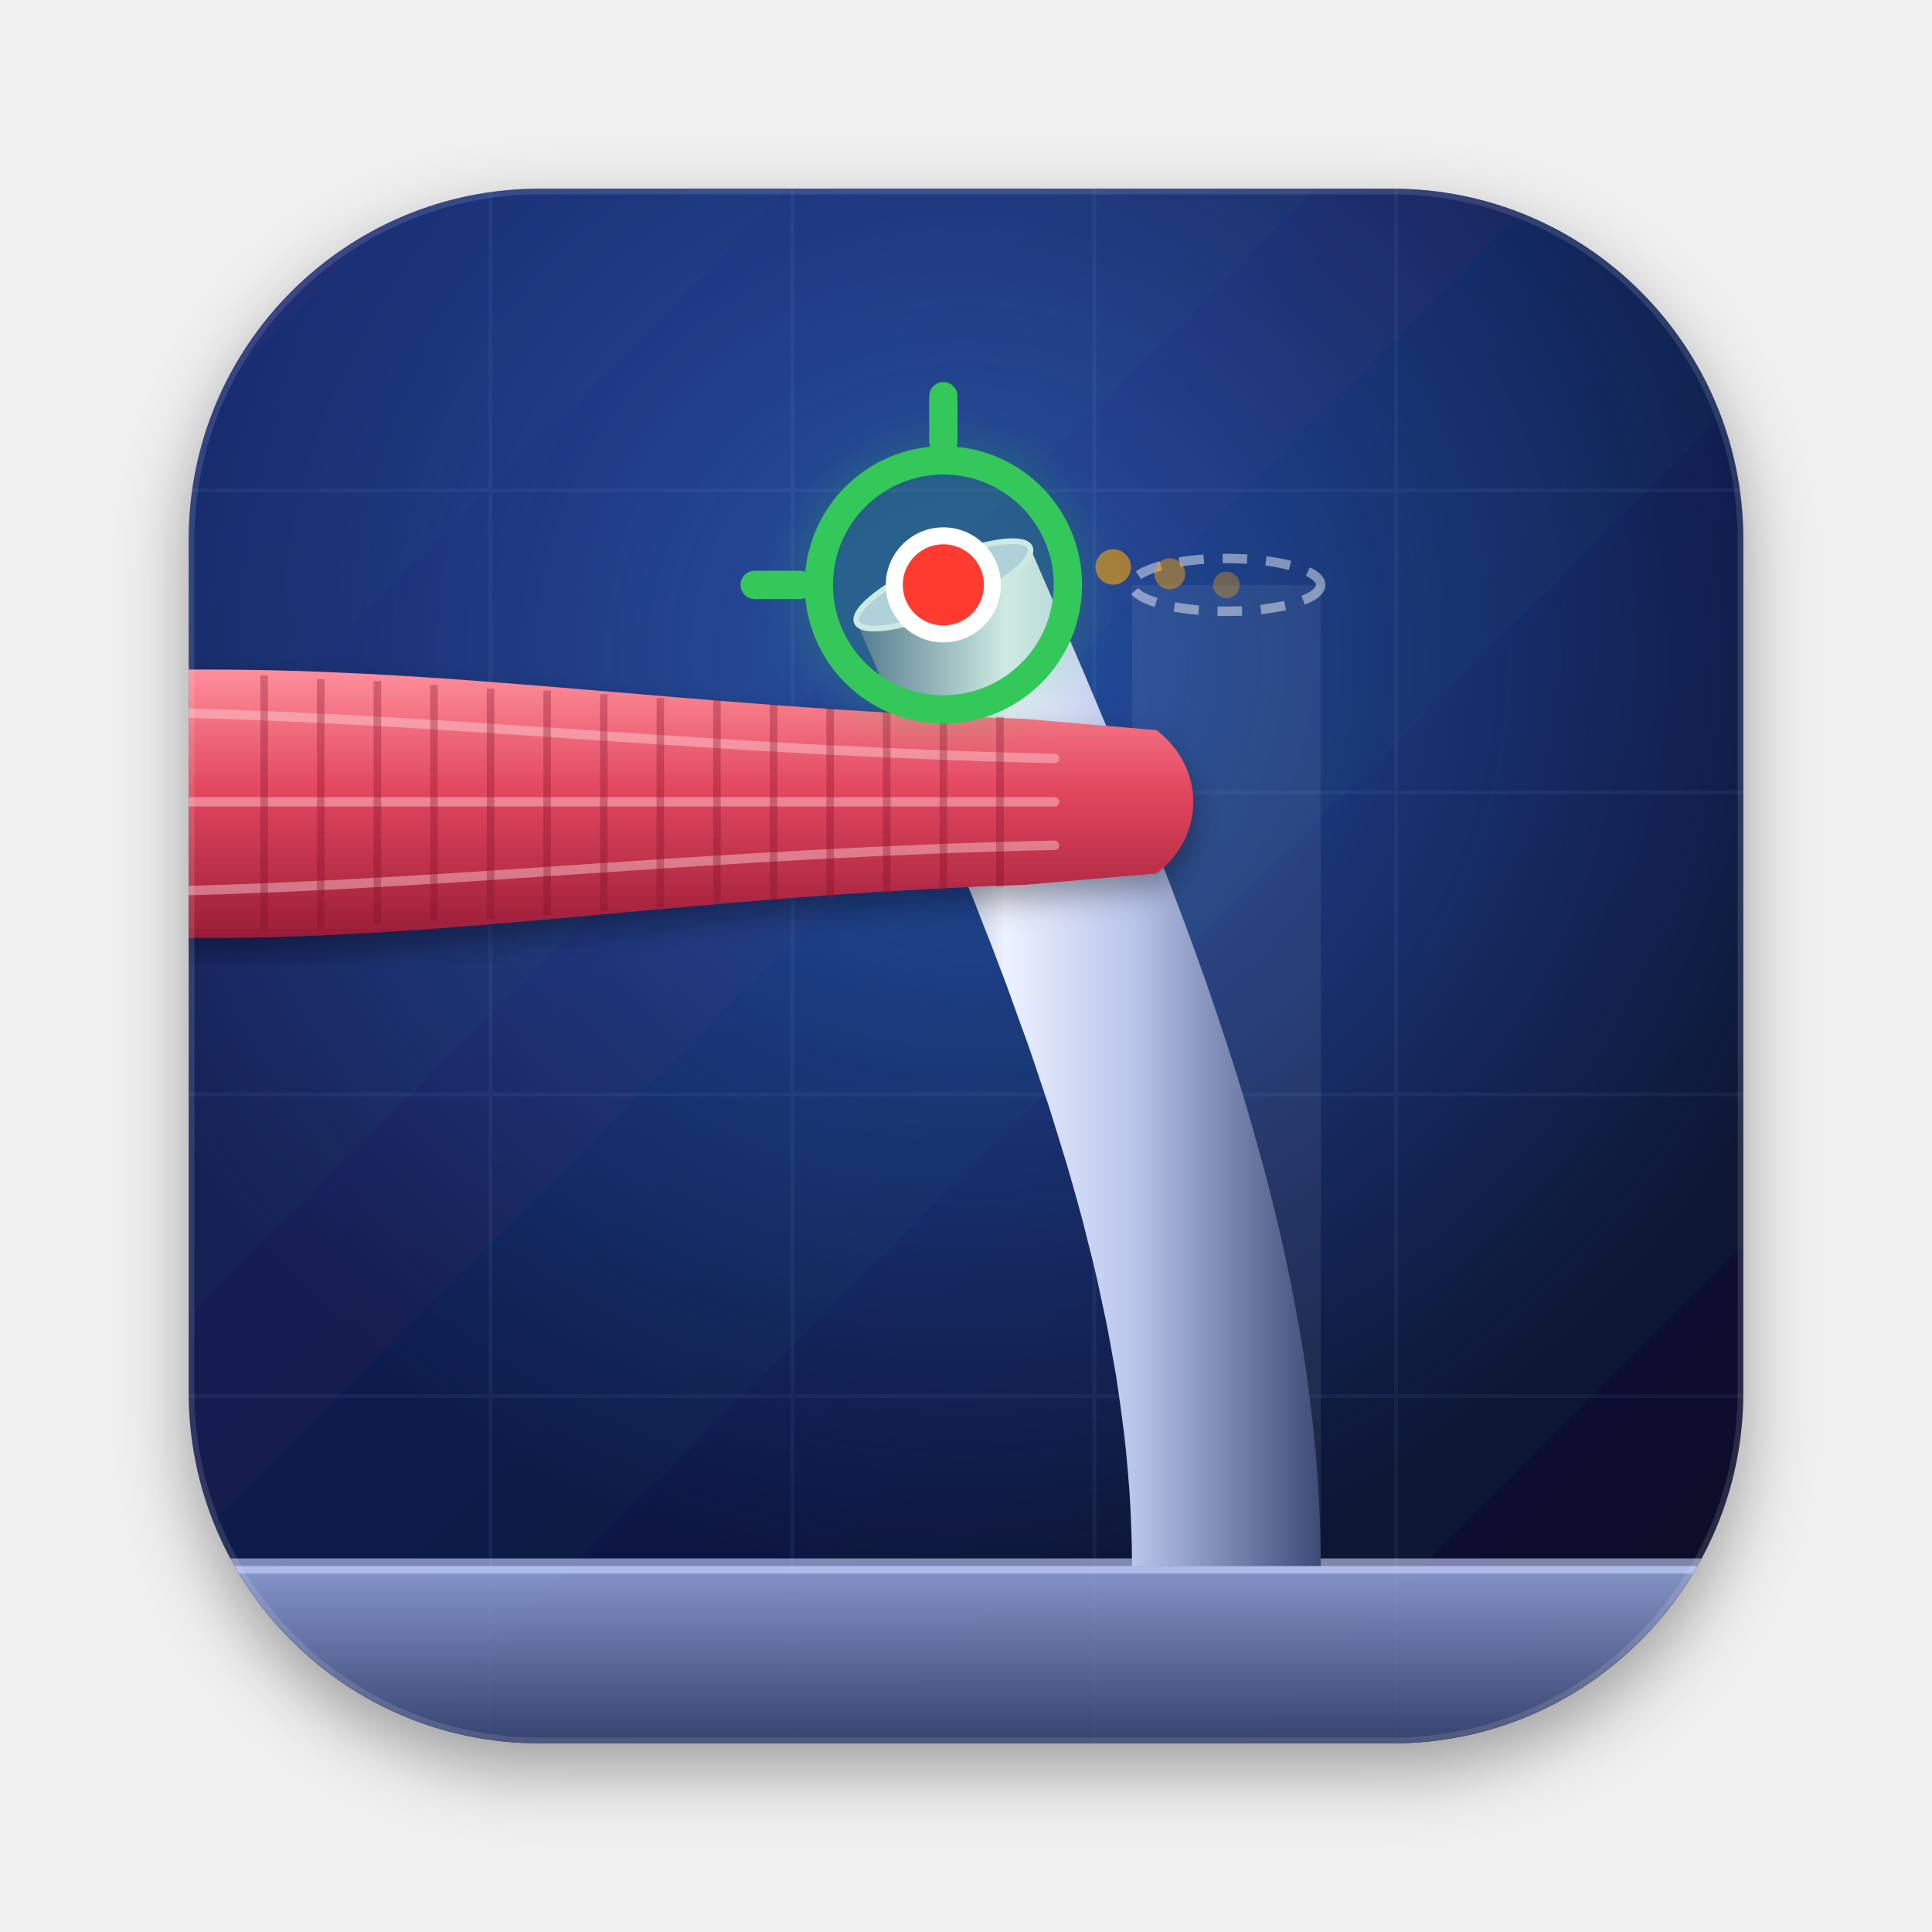
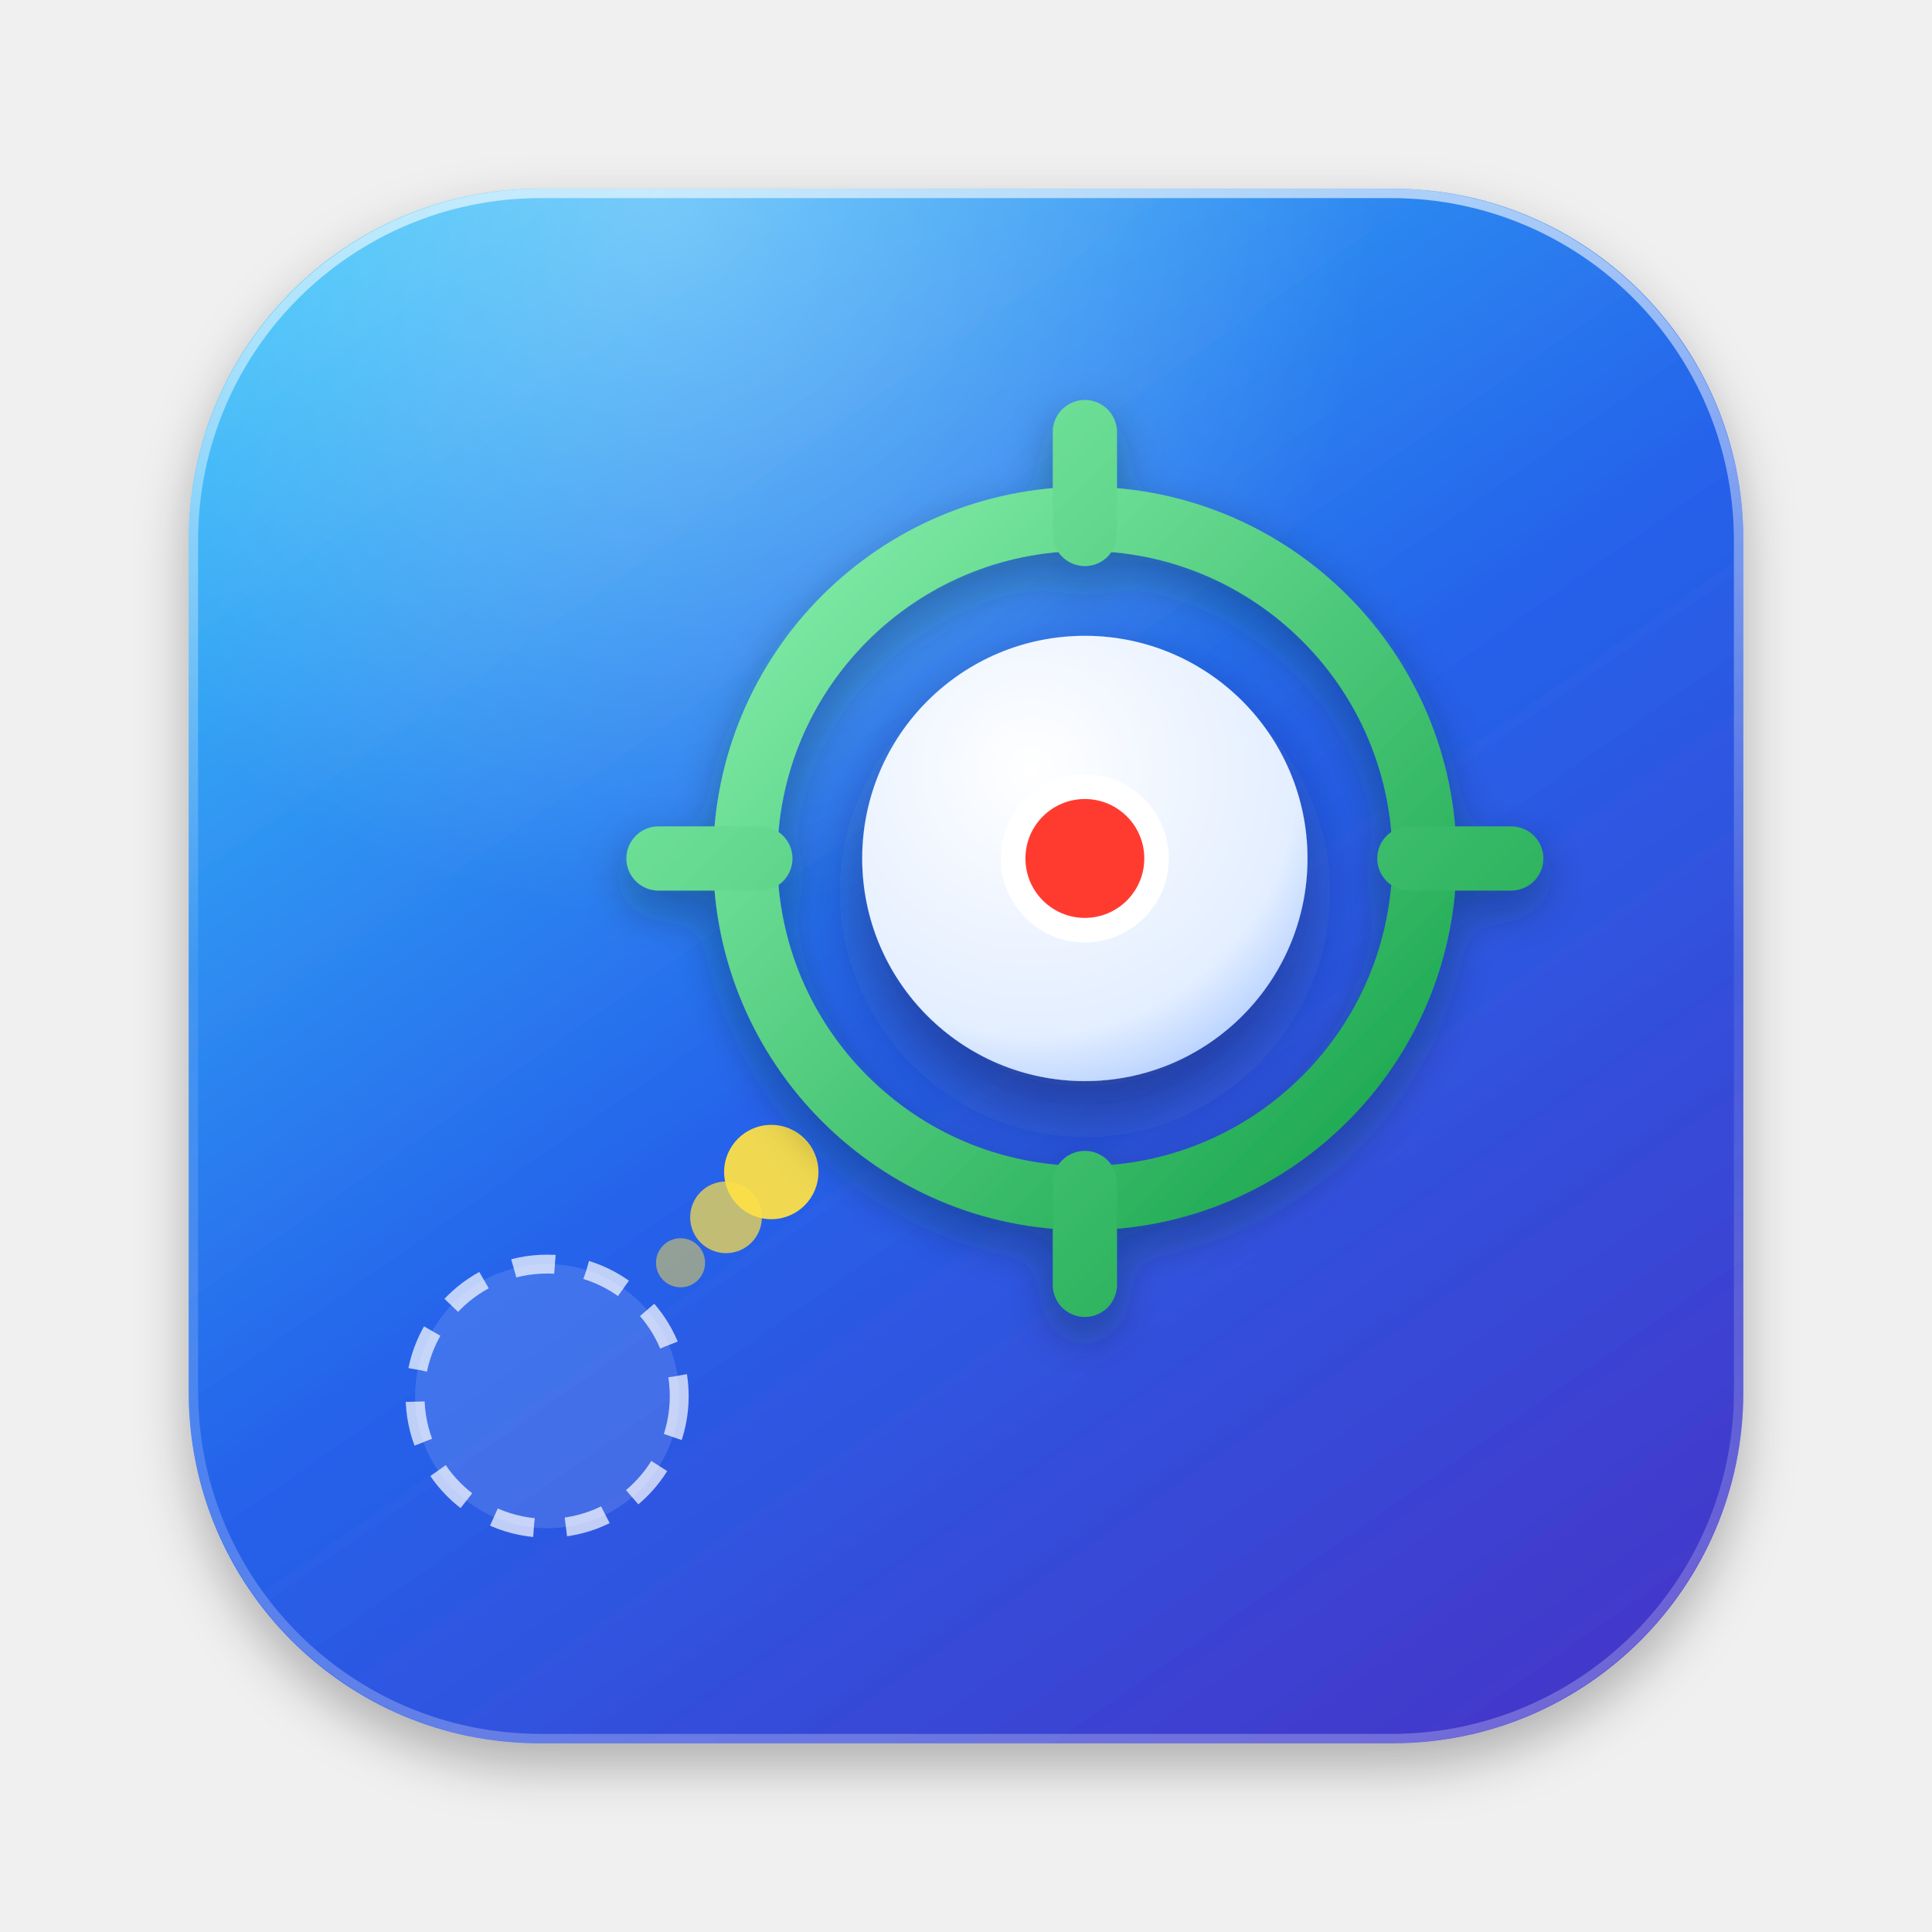
<svg xmlns="http://www.w3.org/2000/svg" width="1024" height="1024" viewBox="0 0 1024 1024">
  <defs>
-     <linearGradient id="bg" x1="0" y1="0" x2="1" y2="1">
-       <stop offset="0" stop-color="#1b2a6b" />
-       <stop offset="0.55" stop-color="#0f1a45" />
-       <stop offset="1" stop-color="#070d26" />
-     </linearGradient>
-     <radialGradient id="glow" cx="0.5" cy="0.3" r="0.6">
-       <stop offset="0" stop-color="#3b82f6" stop-opacity="0.5" />
-       <stop offset="1" stop-color="#3b82f6" stop-opacity="0" />
-     </radialGradient>
-     <linearGradient id="pil" x1="0" y1="0" x2="1" y2="0">
-       <stop offset="0" stop-color="#5b6b9a" />
-       <stop offset="0.32" stop-color="#eef2ff" />
-       <stop offset="0.6" stop-color="#b8c4ea" />
-       <stop offset="1" stop-color="#3d4a75" />
-     </linearGradient>
-     <linearGradient id="base" x1="0" y1="0" x2="0" y2="1">
-       <stop offset="0" stop-color="#93a3d8" />
-       <stop offset="1" stop-color="#3b4775" />
-     </linearGradient>
-     <linearGradient id="mus" x1="0" y1="0" x2="0" y2="1">
-       <stop offset="0" stop-color="#ff8f9a" />
-       <stop offset="0.45" stop-color="#e2475e" />
-       <stop offset="1" stop-color="#9a1d38" />
-     </linearGradient>
    <clipPath id="sq">
      <rect x="100" y="100" width="824" height="824" rx="186" />
    </clipPath>
-     <filter id="sh" x="-20%" y="-20%" width="140%" height="140%">
-       <feDropShadow dx="0" dy="14" stdDeviation="18" flood-color="#000" flood-opacity="0.35" />
+     <filter id="drop" x="-20%" y="-20%" width="140%" height="140%">
+       <feDropShadow dx="0" dy="12" stdDeviation="14" flood-color="#000" flood-opacity="0.28" />
    </filter>
-     <filter id="soft">
-       <feGaussianBlur stdDeviation="10" />
+     <linearGradient id="bg" x1="0.15" y1="0" x2="0.85" y2="1">
+       <stop offset="0" stop-color="#38bdf8" />
+       <stop offset="0.5" stop-color="#2563eb" />
+       <stop offset="1" stop-color="#4338ca" />
+     </linearGradient>
+     <radialGradient id="hi" cx="0.3" cy="0" r="0.85">
+       <stop offset="0" stop-color="#fff" stop-opacity="0.32" />
+       <stop offset="0.55" stop-color="#fff" stop-opacity="0" />
+     </radialGradient>
+     <radialGradient id="tip" cx="0.38" cy="0.3" r="0.8">
+       <stop offset="0" stop-color="#ffffff" />
+       <stop offset="0.75" stop-color="#e3eeff" />
+       <stop offset="1" stop-color="#a8c8ff" />
+     </radialGradient>
+     <linearGradient id="ring" x1="0" y1="0" x2="1" y2="1">
+       <stop offset="0" stop-color="#86efac" />
+       <stop offset="1" stop-color="#16a34a" />
+     </linearGradient>
+     <filter id="tipSh" x="-60%" y="-60%" width="220%" height="220%">
+       <feDropShadow dx="0" dy="18" stdDeviation="20" flood-color="#1e1b4b" flood-opacity="0.5" />
    </filter>
-     <filter id="msh">
-       <feDropShadow dx="0" dy="8" stdDeviation="8" flood-color="#000" flood-opacity="0.35" />
+     <filter id="ringSh" x="-30%" y="-30%" width="160%" height="160%">
+       <feDropShadow dx="0" dy="10" stdDeviation="12" flood-color="#052e16" flood-opacity="0.35" />
    </filter>
+     <linearGradient id="edge" x1="0" y1="0" x2="0" y2="1">
+       <stop offset="0" stop-color="#fff" stop-opacity="0.6" />
+       <stop offset="0.5" stop-color="#fff" stop-opacity="0.08" />
+       <stop offset="1" stop-color="#fff" stop-opacity="0.25" />
+     </linearGradient>
  </defs>
-   <g filter="url(#sh)">
+   <g filter="url(#drop)">
    <rect x="100" y="100" width="824" height="824" rx="186" fill="url(#bg)" />
  </g>
  <g clip-path="url(#sq)">
-     <rect x="100" y="100" width="824" height="824" fill="url(#glow)" />
-     <g stroke="#8fb3ff" stroke-opacity="0.07" stroke-width="2">
-       <path d="M100 260H924M100 420H924M100 580H924M100 740H924M260 100V924M420 100V924M580 100V924M740 100V924" />
+     <rect x="100" y="100" width="824" height="824" fill="url(#hi)" />
+     <circle cx="290" cy="740" r="70" fill="#fff" fill-opacity="0.12" stroke="#fff" stroke-opacity="0.7" stroke-width="10" stroke-dasharray="22 17" />
+     <circle cx="360.7" cy="669.3" r="13" fill="#fde047" opacity="0.50" />
+     <circle cx="384.8" cy="645.2" r="19" fill="#fde047" opacity="0.72" />
+     <circle cx="408.8" cy="621.2" r="25" fill="#fde047" opacity="0.94" />
+     <g filter="url(#tipSh)">
+       <circle cx="575" cy="455" r="118" fill="url(#tip)" />
    </g>
-     <path d="M100 830 L924 830 L924 924 L100 924 Z" fill="url(#base)" opacity="0.9" />
-     <rect x="100" y="826" width="824" height="8" fill="#c9d4ff" opacity="0.6" />
-     <rect x="600.0" y="310" width="100" height="520" fill="#ffffff" opacity="0.07" />
-     <ellipse cx="650" cy="310" rx="50.0" ry="14" fill="none" stroke="#ffffff" stroke-opacity="0.45" stroke-width="5" stroke-dasharray="13 10" />
-     <path d="M600.0 830.0 L599.9 820.1 L599.6 810.1 L599.2 800.1 L598.6 790.1 L597.8 780.1 L596.9 770.0 L595.8 760.0 L594.5 749.9 L593.1 739.8 L591.6 729.6 L589.8 719.5 L588.0 709.3 L586.0 699.1 L583.8 688.9 L581.6 678.6 L579.2 668.4 L576.6 658.1 L574.0 647.7 L571.2 637.4 L568.3 627.1 L565.3 616.7 L562.1 606.3 L558.9 595.9 L555.6 585.4 L552.1 575.0 L548.6 564.5 L545.0 554.0 L541.2 543.5 L537.4 533.0 L533.6 522.4 L529.6 511.9 L525.6 501.3 L521.4 490.7 L517.3 480.1 L513.0 469.4 L508.7 458.8 L504.4 448.1 L500.0 437.5 L495.6 426.8 L491.1 416.1 L486.5 405.3 L482.0 394.6 L477.4 383.8 L472.8 373.1 L468.1 362.3 L463.5 351.5 L458.8 340.7 L454.1 329.9 L545.9 290.1 L550.6 301.0 L555.3 311.8 L560.0 322.7 L564.6 333.6 L569.3 344.5 L574.0 355.4 L578.6 366.3 L583.2 377.3 L587.8 388.2 L592.4 399.2 L596.9 410.2 L601.4 421.2 L605.9 432.2 L610.3 443.3 L614.6 454.3 L618.9 465.4 L623.1 476.5 L627.3 487.6 L631.4 498.7 L635.4 509.8 L639.4 521.0 L643.2 532.2 L647.0 543.4 L650.7 554.6 L654.3 565.8 L657.8 577.0 L661.2 588.3 L664.4 599.6 L667.6 610.9 L670.7 622.3 L673.6 633.6 L676.4 645.0 L679.1 656.4 L681.6 667.8 L684.0 679.2 L686.2 690.7 L688.3 702.2 L690.3 713.7 L692.1 725.2 L693.7 736.8 L695.1 748.4 L696.4 760.0 L697.5 771.6 L698.4 783.2 L699.1 794.9 L699.6 806.6 L699.9 818.3 L700.0 830.0 Z" fill="url(#pil)" />
-     <ellipse cx="500" cy="310" rx="50.0" ry="13" fill="#c9d3f5" stroke="#eef2ff" stroke-width="3" transform="rotate(-23.4 500 310)" />
-     <g filter="url(#msh)">
-       <path d="M90 355 C 240 353, 360 375, 542.948 381 L 612.948 387 C 638.948 407, 638.948 443, 612.948 463 L 542.948 469 C 360 475, 240 499, 90 497 Z" fill="url(#mus)" />
-       <g stroke="#ffd3d9" stroke-opacity="0.45" stroke-width="5" fill="none" stroke-linecap="round">
-         <path d="M100 378 C 250 382, 380 398, 558.948 402" />
-         <path d="M100 425 C 250 425, 380 425, 558.948 425" />
-         <path d="M100 472 C 250 468, 380 452, 558.948 448" />
-       </g>
-       <g stroke="#7a1027" stroke-opacity="0.32" stroke-width="4">
-         <path d="M140 358 V 494" />
-         <path d="M170 360 V 492" />
-         <path d="M200 361 V 490" />
-         <path d="M230 363 V 488" />
-         <path d="M260 365 V 487" />
-         <path d="M290 366 V 485" />
-         <path d="M320 368 V 483" />
-         <path d="M350 370 V 481" />
-         <path d="M380 371 V 479" />
-         <path d="M410 373 V 477" />
-         <path d="M440 375 V 476" />
-         <path d="M470 377 V 474" />
-         <path d="M500 378 V 472" />
-         <path d="M530 380 V 470" />
-       </g>
+     <g filter="url(#ringSh)">
+       <circle cx="575" cy="455" r="180" fill="none" stroke="url(#ring)" stroke-width="34" />
+       <path d="M575 229 V 283 M575 627 V 681 M349 455 H 403 M747 455 H 801" stroke="url(#ring)" stroke-width="34" stroke-linecap="round" />
    </g>
-     <g fill="#ffa500">
-       <circle cx="650.0" cy="310.0" r="7.0" opacity="0.35" />
-       <circle cx="620.0" cy="304.1" r="8.2" opacity="0.47" />
-       <circle cx="590.0" cy="300.5" r="9.4" opacity="0.59" />
-     </g>
-     <circle cx="500" cy="310" r="78" fill="#34c759" opacity="0.18" filter="url(#soft)" />
-     <circle cx="500" cy="310" r="66" fill="none" stroke="#34c759" stroke-width="15" />
-     <g stroke="#34c759" stroke-width="15" stroke-linecap="round">
-       <path d="M500 210 V 234 M400 310 H 424" />
-     </g>
-     <circle cx="500" cy="310" r="26" fill="#ff3b30" stroke="#ffffff" stroke-width="9" />
+     <circle cx="575" cy="455" r="38" fill="#ff3b30" stroke="#fff" stroke-width="13" />
  </g>
-   <rect x="101.5" y="101.5" width="821" height="821" rx="185" fill="none" stroke="#ffffff" stroke-opacity="0.12" stroke-width="3" />
+   <rect x="102.5" y="102.5" width="819" height="819" rx="184" fill="none" stroke="url(#edge)" stroke-width="5" />
</svg>
